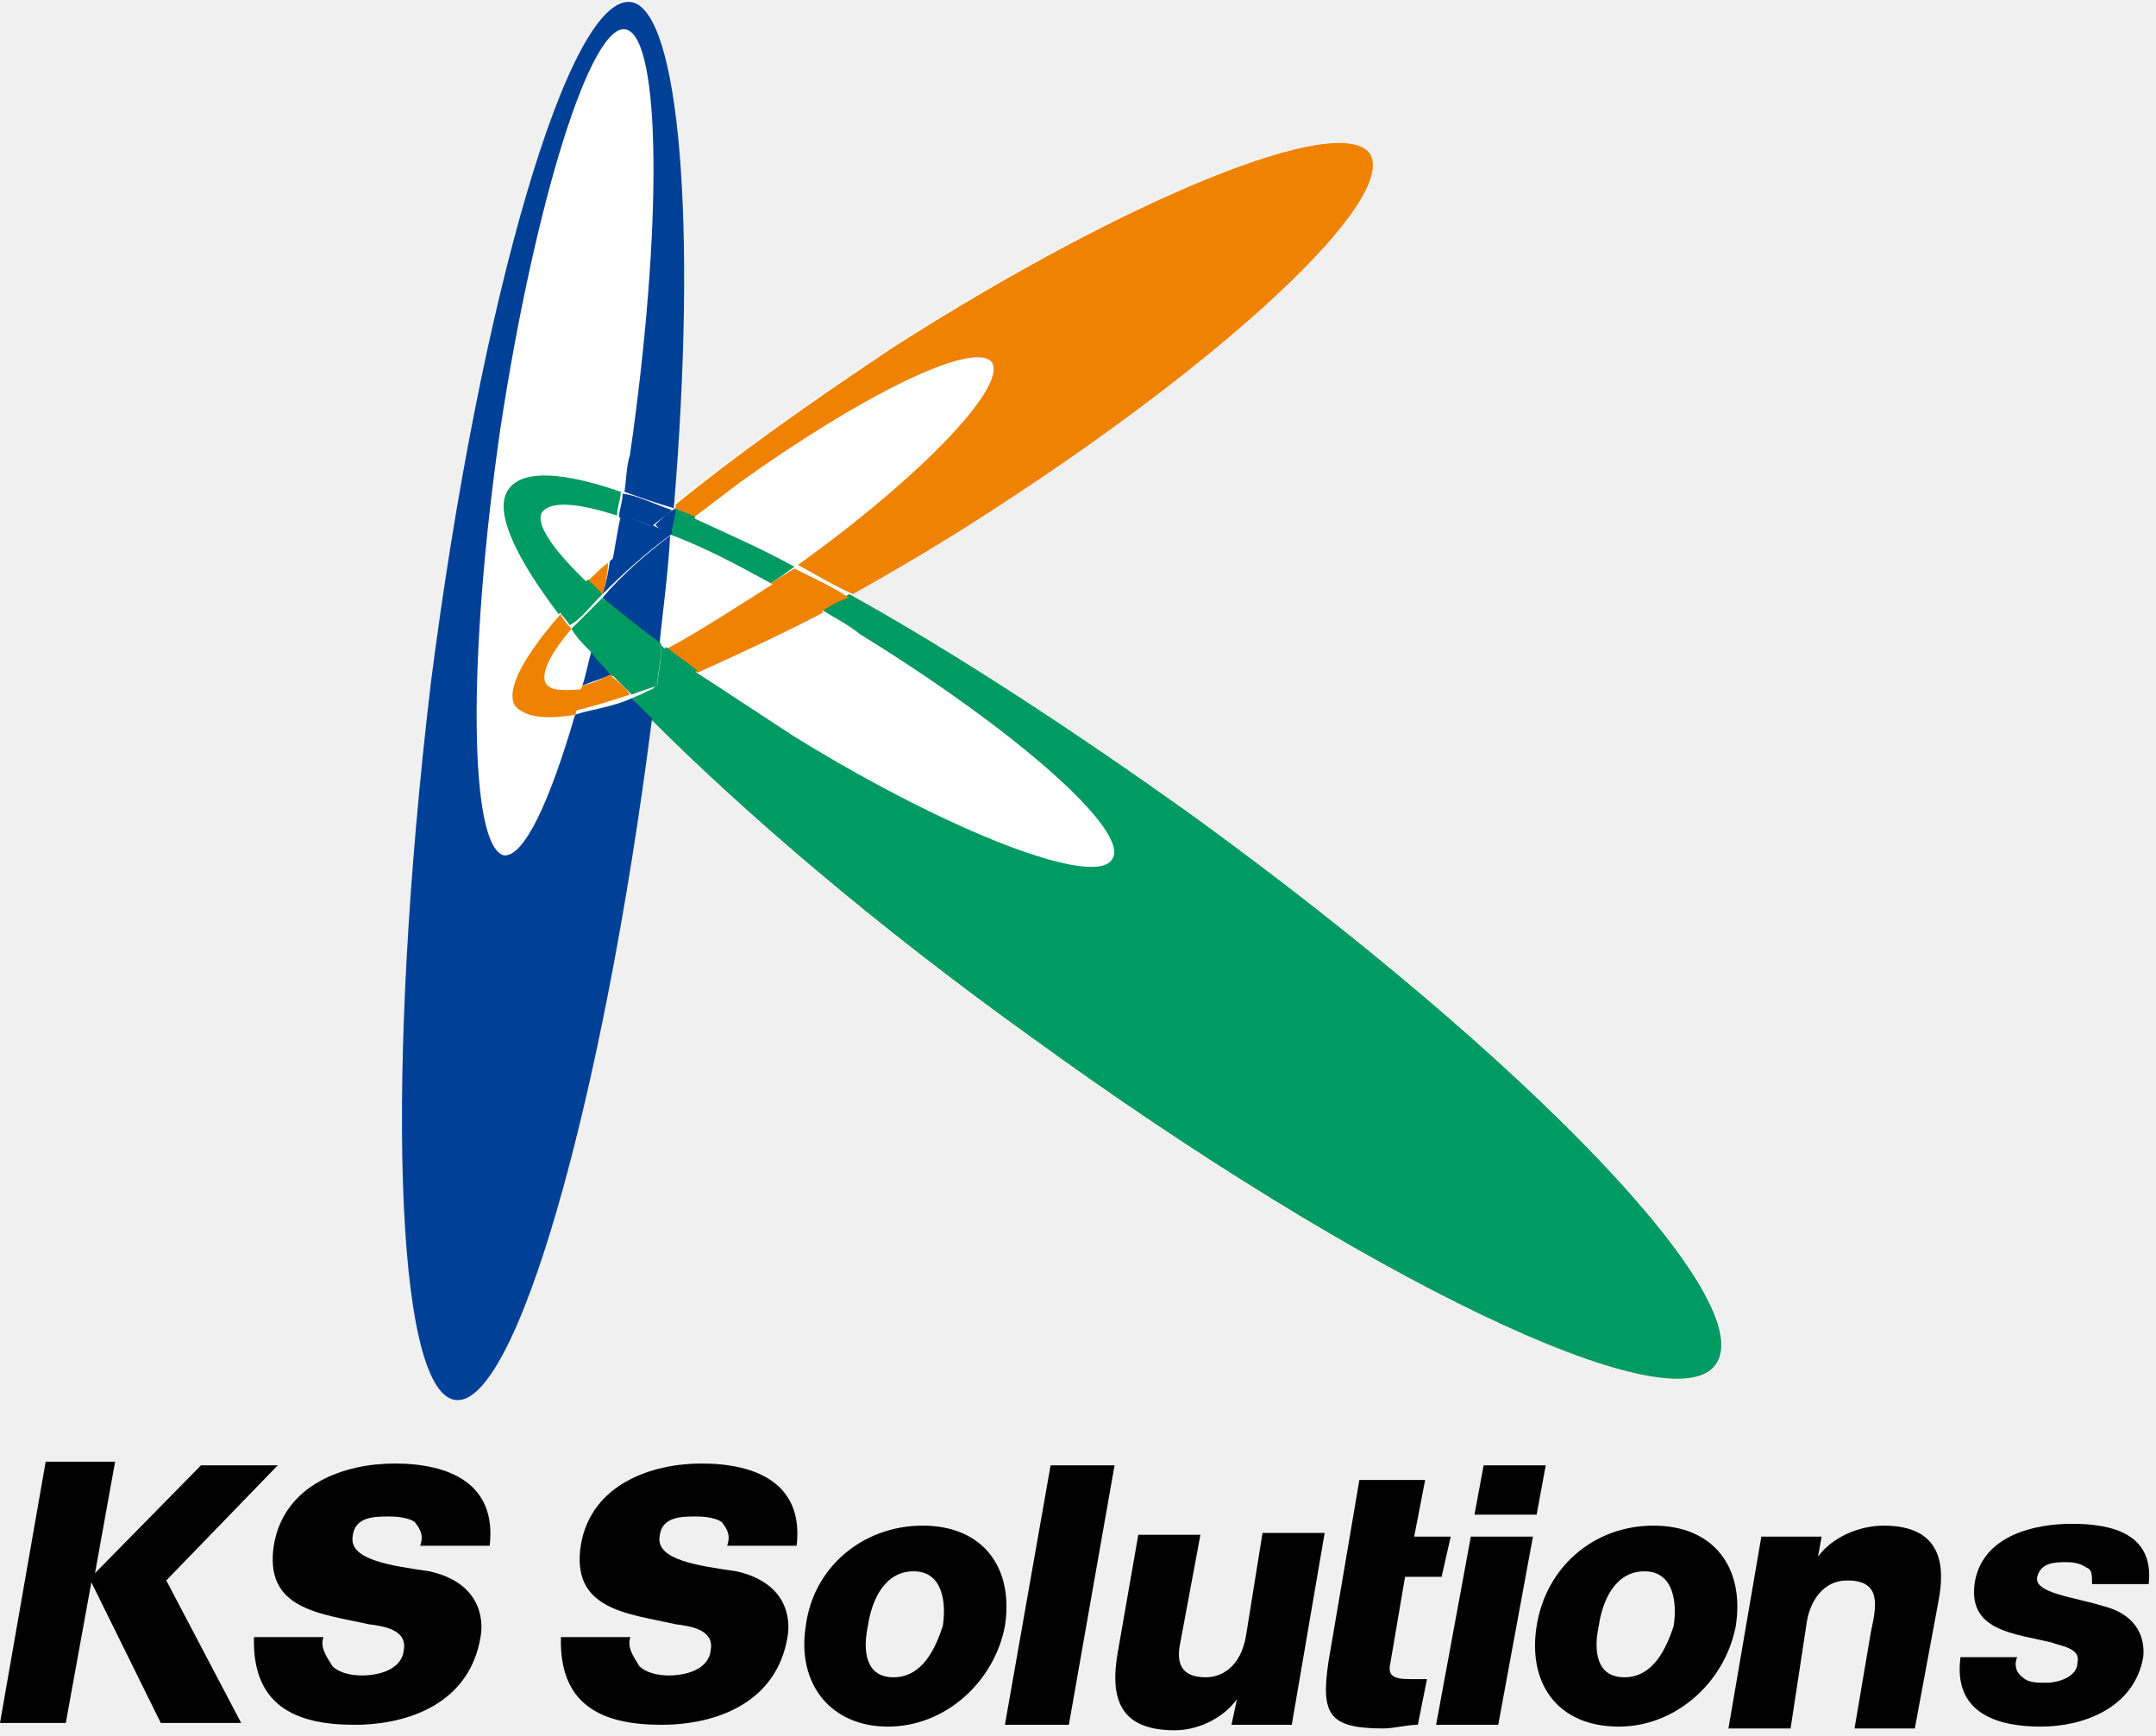
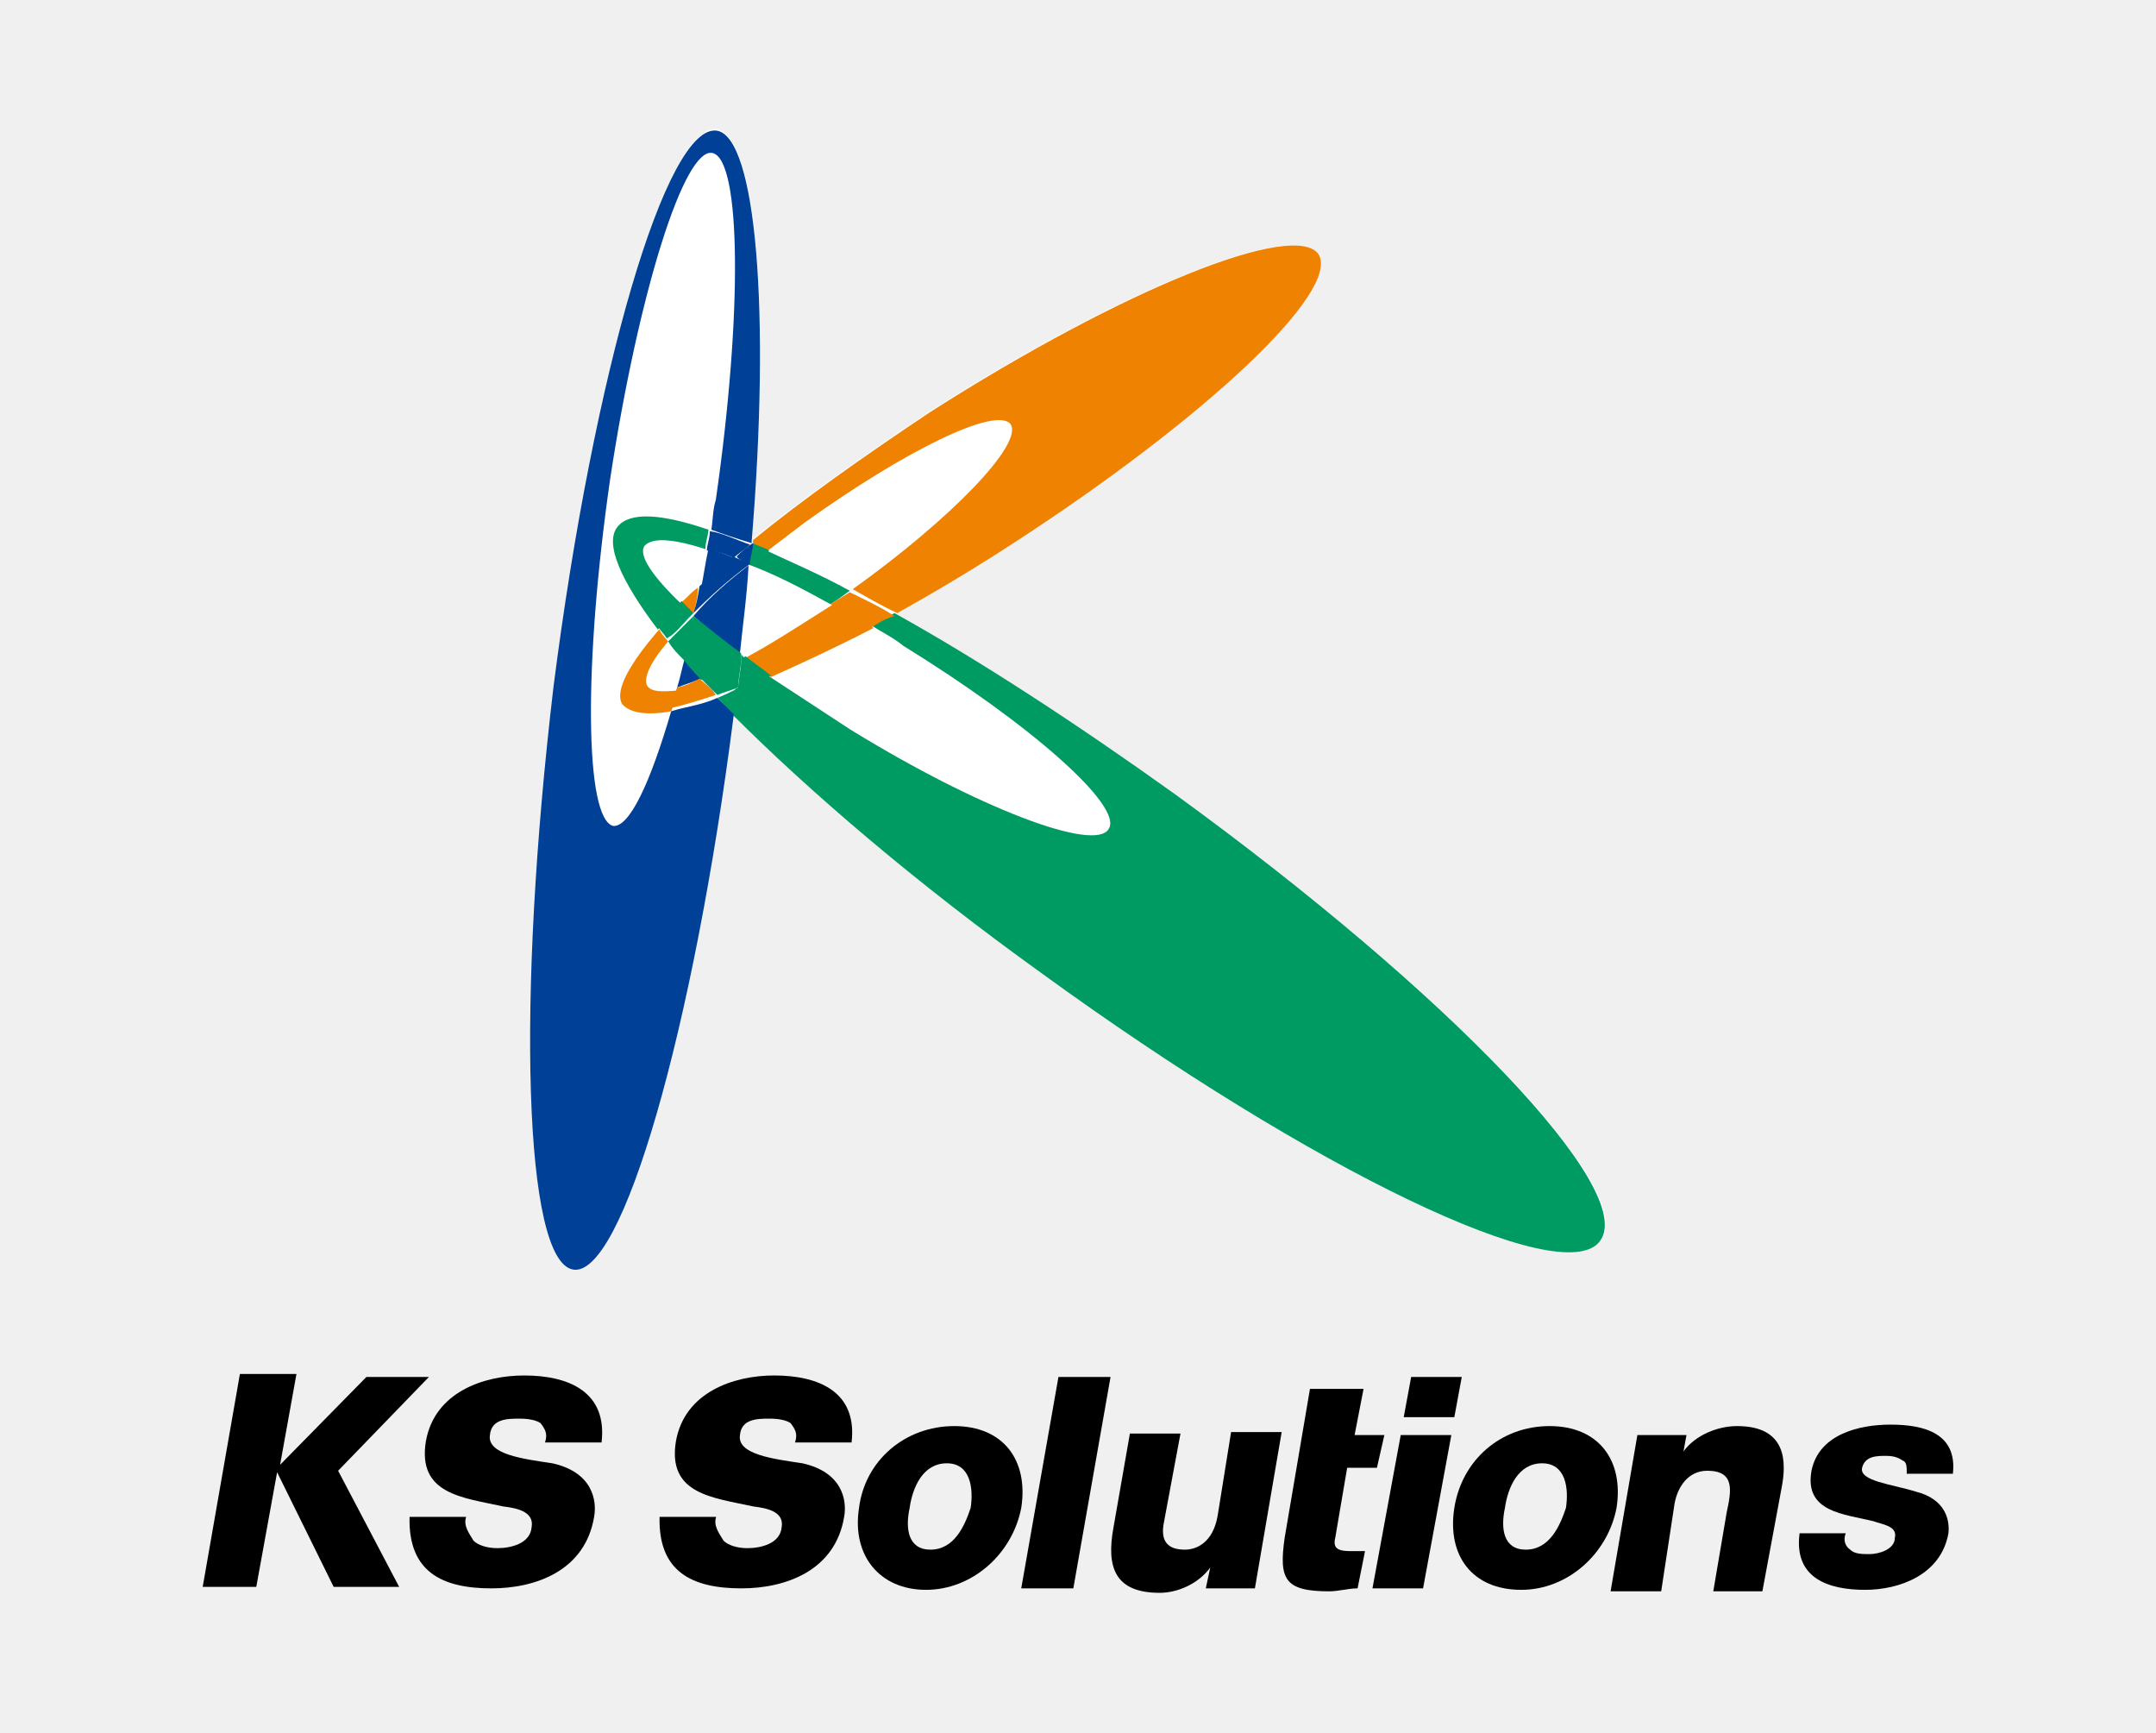
- <svg xmlns="http://www.w3.org/2000/svg" width="118" height="95" viewBox="0 0 118 95" fill="none">
-   <path d="M50.5 83.5C53.8 83.5 55.5 85.8 55 89C54.4 92.1 51.7 94.5 48.6 94.5C45.5 94.5 43.6 92.2 44.1 89C44.5 85.8 47.2 83.5 50.5 83.5ZM48.9 91.8C50.5 91.8 51.2 90.2 51.6 89C51.8 87.7 51.6 86 50 86C48.4 86 47.7 87.6 47.5 89C47.2 90.4 47.4 91.8 48.9 91.8Z" fill="black" />
-   <path d="M57.5 80.2H61L58.5 94.4H55L57.5 80.2Z" fill="black" />
-   <path d="M70.7 94.4H67.4L67.7 93C66.9 94.1 65.5 94.7 64.3 94.7C61.3 94.7 60.7 93 61.2 90.3L62.3 84H65.7L64.6 89.9C64.3 91.3 64.9 91.8 66 91.8C66.8 91.8 67.9 91.3 68.2 89.5L69.1 83.9H72.5L70.7 94.4Z" fill="black" />
-   <path d="M78.9 86.3H76.9L76.1 91C75.9 91.8 76.4 91.9 77.2 91.9C77.5 91.9 77.8 91.9 78.1 91.9L77.6 94.4C77 94.4 76.3 94.6 75.7 94.6C72.7 94.6 72.3 93.8 72.7 91L73.5 86.3L74.4 81H78L77.4 84.1H79.4L78.9 86.3Z" fill="black" />
-   <path d="M80.5 84.1H83.9L82 94.4H78.6L80.5 84.1ZM84.1 82.9H80.7L81.2 80.2H84.6L84.1 82.9Z" fill="black" />
-   <path d="M90.5 83.5C93.8 83.5 95.5 85.8 95 89C94.4 92.1 91.7 94.5 88.6 94.5C85.3 94.5 83.6 92.2 84.1 89C84.6 85.8 87.2 83.5 90.5 83.5ZM88.9 91.8C90.5 91.8 91.2 90.2 91.6 89C91.8 87.7 91.6 86 90 86C88.4 86 87.7 87.6 87.5 89C87.2 90.4 87.4 91.8 88.9 91.8Z" fill="black" />
-   <path d="M96.4 84.1H99.7L99.5 85.2C100.3 84.1 101.8 83.5 103.1 83.5C106.5 83.5 106.4 86 106.1 87.6L104.8 94.6H101.5L102.4 89.3C102.7 87.9 103 86.5 101.1 86.5C99.8 86.5 99.1 87.6 98.9 88.7L98 94.6H94.6L96.4 84.1Z" fill="black" />
-   <path d="M110.4 90.7C110.2 91.2 110.4 91.6 110.7 91.8C111 92.1 111.5 92.1 112 92.1C112.6 92.1 113.7 91.8 113.7 91C113.9 90.2 112.8 90.1 112.3 89.9C110.3 89.4 107.6 89.3 108.1 86.5C108.6 84 111.4 83.4 113.4 83.4C115.7 83.4 117.9 84 117.6 86.7H114.5C114.5 86.2 114.5 85.9 114.2 85.8C113.9 85.6 113.6 85.5 113.1 85.5C112.5 85.5 111.7 85.5 111.5 86.3C111.3 87.2 113.5 87.4 115.1 87.9C117.1 88.4 117.4 89.8 117.3 90.7C116.8 93.5 114 94.5 111.7 94.5C109.2 94.5 106.9 93.7 107.3 90.7H110.4Z" fill="black" />
-   <path d="M2.5 80H6.3L5.2 86.1L11 80.2H15.2L9.1 86.5L13.2 94.3H8.8L5 86.6L3.6 94.3H0L2.5 80Z" fill="black" />
-   <path d="M17.7 89.6C17.5 90.2 17.9 90.7 18.2 91.2C18.5 91.5 19.1 91.7 19.8 91.7C20.7 91.7 22 91.4 22.1 90.3C22.3 89.2 21 89 20.2 88.9C17.5 88.3 14.4 88.1 15 84.5C15.6 81.2 18.9 80.1 21.6 80.1C24.6 80.1 27.2 81.2 26.8 84.6H23C23.2 84 23 83.7 22.7 83.3C22.4 83.1 21.9 83 21.3 83C20.5 83 19.4 83 19.3 84.1C19.1 85.4 21.5 85.7 23.5 86C26.2 86.6 26.5 88.5 26.3 89.6C25.7 93.2 22.4 94.4 19.4 94.4C16.1 94.4 13.8 93.3 13.9 89.6H17.7Z" fill="black" />
-   <path d="M34.5 89.6C34.3 90.2 34.7 90.7 35 91.2C35.3 91.5 35.9 91.7 36.6 91.7C37.5 91.7 38.8 91.4 38.9 90.3C39.1 89.2 37.8 89 37 88.9C34.3 88.3 31.2 88.1 31.8 84.5C32.4 81.2 35.7 80.1 38.4 80.1C41.4 80.1 44 81.2 43.6 84.6H39.8C40 84 39.8 83.7 39.5 83.3C39.2 83.1 38.7 83 38.1 83C37.3 83 36.2 83 36.1 84.1C35.9 85.4 38.3 85.7 40.3 86C43 86.6 43.3 88.5 43.1 89.6C42.5 93.2 39.2 94.4 36.2 94.4C32.9 94.4 30.6 93.3 30.7 89.6H34.5Z" fill="black" />
-   <path d="M65.377 44.716C58.677 39.916 52.077 35.616 46.477 32.516C48.977 31.116 51.677 29.516 54.277 27.816C67.277 19.516 76.477 10.916 74.877 8.416C73.277 6.116 61.777 10.716 48.777 19.016C44.277 22.016 40.177 24.916 36.877 27.616C38.177 12.116 37.177 0.516 34.577 0.016C31.277 -0.584 26.477 16.116 23.777 37.216C21.077 58.516 21.577 76.016 24.877 76.616C28.177 77.216 32.977 60.516 35.677 39.416V39.216C40.877 44.416 47.977 50.516 56.477 56.616C74.777 69.916 91.477 77.916 93.977 74.616C96.477 71.316 83.677 58.016 65.377 44.716Z" fill="white" />
-   <path d="M27.877 26.716C26.977 27.816 28.077 30.316 30.577 33.616C31.077 33.116 31.677 32.516 32.177 31.916C30.177 30.016 29.277 28.616 29.677 28.016C30.177 27.416 31.577 27.516 33.777 28.216C33.777 27.716 33.977 27.316 33.977 26.916C30.777 25.816 28.677 25.716 27.877 26.716Z" fill="#009A63" />
-   <path d="M42.177 31.916C42.677 31.616 43.077 31.316 43.477 31.016C41.477 29.916 39.577 29.116 37.877 28.316C37.377 28.616 37.077 28.916 36.577 29.216C38.477 29.916 40.177 30.816 42.177 31.916Z" fill="#009A63" />
-   <path d="M65.377 44.716C58.677 39.916 52.077 35.616 46.477 32.516C45.977 32.816 45.377 33.116 44.877 33.316C45.677 33.816 46.477 34.216 47.077 34.716C55.677 40.016 61.877 45.516 60.877 47.016C59.977 48.616 52.077 45.616 43.477 40.316C41.477 39.016 39.677 37.816 37.977 36.716C37.177 37.016 36.377 37.316 35.777 37.616C35.777 38.216 35.577 38.716 35.577 39.316C40.777 44.516 47.877 50.616 56.377 56.716C74.677 70.016 91.377 78.016 93.877 74.716C96.477 71.316 83.677 58.016 65.377 44.716Z" fill="#009A63" />
-   <path d="M36.177 35.716C36.377 35.716 36.377 35.516 36.477 35.516C36.277 35.516 36.277 35.316 36.177 35.316C36.177 35.316 36.177 35.516 36.177 35.716Z" fill="#009A63" />
-   <path d="M32.977 32.716C32.377 33.316 31.677 34.016 31.277 34.416C31.577 34.916 31.877 35.216 32.377 35.716C32.577 34.716 32.877 33.616 32.977 32.716Z" fill="#009A63" />
-   <path d="M32.977 32.516C33.177 31.916 33.277 31.216 33.277 30.816C32.777 31.116 32.477 31.616 31.977 31.916C32.377 32.116 32.677 32.416 32.977 32.516Z" fill="#EF8200" />
-   <path d="M36.477 35.516C36.977 36.016 37.577 36.316 38.177 36.816C40.177 35.916 42.577 34.816 45.077 33.516C44.177 33.016 43.177 32.416 42.377 31.916C40.177 33.316 38.177 34.616 36.477 35.516Z" fill="#EF8200" />
-   <path d="M37.977 28.316C38.777 27.716 39.677 27.016 40.477 26.416C47.177 21.616 53.277 18.616 54.277 19.816C55.177 21.116 50.377 26.116 43.677 30.916C44.577 31.416 45.577 32.016 46.677 32.516C49.177 31.116 51.877 29.516 54.477 27.816C67.277 19.516 76.477 10.916 74.977 8.416C73.377 6.116 61.877 10.716 48.877 19.016C44.377 22.016 40.277 24.916 36.977 27.616C36.977 27.616 36.977 27.616 36.977 27.816C37.177 28.016 37.577 28.216 37.977 28.316Z" fill="#EF8200" />
-   <path d="M29.877 37.416C29.577 36.916 30.077 35.816 31.277 34.416C30.977 34.116 30.777 33.816 30.677 33.616C28.677 35.916 27.677 37.716 28.177 38.616C28.677 39.216 29.777 39.416 31.477 39.116C31.677 38.616 31.777 38.216 31.977 37.716C30.777 37.816 30.177 37.816 29.877 37.416Z" fill="#EF8200" />
-   <path d="M36.777 29.216C37.077 28.916 37.577 28.616 38.077 28.316C37.777 28.116 37.277 28.016 36.977 27.816C36.777 28.316 36.777 28.816 36.777 29.216Z" fill="#009A63" />
-   <path d="M32.977 32.516C32.677 32.216 32.477 32.016 32.177 31.716C31.577 32.316 31.077 32.816 30.577 33.416C30.777 33.716 31.077 34.016 31.177 34.216C31.777 33.916 32.177 33.316 32.977 32.516Z" fill="#009A63" />
-   <path d="M36.177 35.716C36.177 36.316 35.977 37.016 35.977 37.616C36.777 37.316 37.377 37.016 38.177 36.716C37.577 36.216 37.077 35.916 36.477 35.416C36.277 35.516 36.277 35.716 36.177 35.716Z" fill="#009A63" />
-   <path d="M42.177 31.916C43.077 32.416 43.877 32.816 44.877 33.516C45.377 33.216 45.777 32.916 46.477 32.716C45.577 32.116 44.477 31.616 43.477 31.116C43.177 31.316 42.677 31.616 42.177 31.916Z" fill="#EF8200" />
-   <path d="M35.677 28.816C35.077 28.516 34.377 28.316 33.977 28.216C33.777 29.116 33.677 29.916 33.477 30.916C34.077 30.216 34.877 29.416 35.677 28.816Z" fill="#004097" />
-   <path d="M32.977 32.716C33.877 33.516 34.977 34.416 36.077 35.416C36.277 33.416 36.577 31.316 36.677 29.316C35.377 30.316 34.077 31.416 32.977 32.716C32.977 32.516 32.977 32.516 32.977 32.716Z" fill="#004097" />
-   <path d="M34.577 38.216C33.477 38.716 32.377 38.816 31.477 39.116C30.077 43.916 28.677 46.916 27.577 46.816C25.677 46.316 25.577 36.016 27.377 23.516C29.277 11.016 32.377 1.116 34.277 1.616C36.177 2.116 36.277 12.416 34.477 24.916C34.277 25.516 34.277 26.316 34.177 26.916C34.977 27.216 35.877 27.516 36.877 27.816C38.177 12.216 37.177 0.616 34.577 0.116C31.177 -0.484 26.277 16.316 23.577 37.416C21.077 58.516 21.577 76.016 24.877 76.616C28.177 77.216 32.977 60.516 35.677 39.416V39.216C35.377 38.916 34.877 38.516 34.577 38.216Z" fill="#004097" />
-   <path d="M31.877 37.516C32.377 37.316 32.777 37.216 33.477 36.916C32.977 36.416 32.677 36.116 32.377 35.616C32.177 36.316 32.077 36.916 31.877 37.516Z" fill="#004097" />
-   <path d="M35.677 28.816C35.977 28.516 36.477 28.216 36.777 27.916C35.877 27.616 34.877 27.116 34.077 27.016C34.077 27.516 33.877 27.916 33.877 28.316C34.377 28.316 35.077 28.516 35.677 28.816Z" fill="#004097" />
-   <path d="M34.577 38.216C34.877 38.516 35.377 39.016 35.677 39.316C35.677 38.716 35.877 38.216 35.877 37.616C35.477 37.816 35.077 38.016 34.577 38.216Z" fill="#009A63" />
-   <path d="M32.977 32.716C32.777 33.816 32.477 34.716 32.377 35.716C32.677 36.216 33.177 36.516 33.477 37.016C34.277 36.716 35.177 36.216 36.177 35.716C36.177 35.516 36.177 35.416 36.177 35.216C35.077 34.416 33.977 33.516 32.977 32.716Z" fill="#009A63" />
-   <path d="M31.877 37.516C31.677 38.016 31.577 38.416 31.377 38.916C32.277 38.716 33.277 38.416 34.477 38.016C34.177 37.516 33.677 37.216 33.377 36.916C32.877 37.216 32.377 37.416 31.877 37.516Z" fill="#EF8200" />
-   <path d="M32.977 32.516C34.077 31.416 35.277 30.316 36.777 29.216C36.477 29.016 35.977 28.916 35.677 28.716C34.877 29.316 34.077 30.116 33.377 30.716C33.277 31.416 33.177 31.916 32.977 32.516Z" fill="#004097" />
-   <path d="M36.877 27.816C36.777 27.816 36.877 27.716 36.877 27.816V27.816Z" fill="#004097" />
-   <path d="M36.777 29.216C36.777 28.716 36.977 28.316 36.977 27.816C36.477 28.116 36.177 28.416 35.877 28.716C35.977 28.916 36.477 29.116 36.777 29.216Z" fill="#004097" />
-   <path d="M33.477 36.916C33.777 37.216 34.277 37.716 34.577 38.016C35.077 37.816 35.477 37.716 35.977 37.516C35.977 36.916 36.177 36.216 36.177 35.616C35.177 36.116 34.277 36.616 33.477 36.916Z" fill="#009A63" />
+ <svg xmlns="http://www.w3.org/2000/svg" width="117" height="94" viewBox="0 0 117 94" fill="none">
+   <path d="M51.785 77.37C54.451 77.37 55.824 79.228 55.42 81.812C54.935 84.316 52.755 86.254 50.251 86.254C47.747 86.254 46.213 84.397 46.617 81.812C46.94 79.228 49.12 77.37 51.785 77.37ZM50.493 84.074C51.785 84.074 52.351 82.781 52.674 81.812C52.835 80.762 52.674 79.389 51.382 79.389C50.089 79.389 49.524 80.681 49.363 81.812C49.12 82.943 49.282 84.074 50.493 84.074Z" fill="black" />
+   <path d="M57.439 74.705H60.266L58.247 86.173H55.42L57.439 74.705Z" fill="black" />
+   <path d="M68.1 86.174H65.435L65.677 85.043C65.031 85.931 63.9 86.416 62.931 86.416C60.508 86.416 60.023 85.043 60.427 82.862L61.316 77.774H64.062L63.173 82.539C62.931 83.67 63.416 84.074 64.304 84.074C64.95 84.074 65.838 83.67 66.081 82.216L66.808 77.693H69.553L68.1 86.174Z" fill="black" />
+   <path d="M74.722 79.632H73.107L72.461 83.427C72.299 84.074 72.703 84.154 73.349 84.154C73.592 84.154 73.834 84.154 74.076 84.154L73.672 86.174C73.188 86.174 72.623 86.335 72.138 86.335C69.715 86.335 69.392 85.689 69.715 83.427L70.361 79.632L71.088 75.351H73.996L73.511 77.855H75.126L74.722 79.632Z" fill="black" />
+   <path d="M76.014 77.855H78.76L77.226 86.173H74.48L76.014 77.855ZM78.922 76.886H76.176L76.58 74.705H79.326L78.922 76.886Z" fill="black" />
+   <path d="M84.091 77.37C86.756 77.37 88.129 79.228 87.725 81.812C87.241 84.316 85.06 86.254 82.556 86.254C79.891 86.254 78.518 84.397 78.922 81.812C79.326 79.228 81.426 77.37 84.091 77.37ZM82.799 84.074C84.091 84.074 84.656 82.781 84.979 81.812C85.141 80.762 84.979 79.389 83.687 79.389C82.395 79.389 81.829 80.681 81.668 81.812C81.426 82.943 81.587 84.074 82.799 84.074Z" fill="black" />
+   <path d="M88.856 77.855H91.521L91.359 78.743C92.006 77.855 93.217 77.37 94.267 77.37C97.013 77.37 96.932 79.389 96.69 80.681L95.64 86.335H92.975L93.702 82.055C93.944 80.924 94.186 79.793 92.652 79.793C91.602 79.793 91.037 80.681 90.875 81.57L90.148 86.335H87.402L88.856 77.855Z" fill="black" />
+   <path d="M100.163 83.185C100.001 83.589 100.163 83.912 100.405 84.074C100.647 84.316 101.051 84.316 101.455 84.316C101.94 84.316 102.828 84.074 102.828 83.427C102.99 82.781 102.101 82.701 101.697 82.539C100.082 82.135 97.901 82.055 98.305 79.793C98.709 77.774 100.97 77.29 102.586 77.29C104.443 77.29 106.22 77.774 105.978 79.955H103.474C103.474 79.551 103.474 79.308 103.232 79.228C102.99 79.066 102.747 78.986 102.343 78.986C101.859 78.986 101.213 78.986 101.051 79.632C100.89 80.359 102.667 80.52 103.959 80.924C105.574 81.328 105.816 82.458 105.736 83.185C105.332 85.447 103.07 86.254 101.213 86.254C99.194 86.254 97.336 85.608 97.659 83.185H100.163Z" fill="black" />
+   <path d="M13.019 74.543H16.088L15.2 79.47L19.884 74.705H23.276L18.349 79.793L21.661 86.093H18.107L15.038 79.874L13.908 86.093H11L13.019 74.543Z" fill="black" />
+   <path d="M25.295 82.297C25.134 82.781 25.457 83.185 25.699 83.589C25.941 83.831 26.426 83.993 26.991 83.993C27.718 83.993 28.768 83.751 28.849 82.862C29.01 81.974 27.96 81.812 27.314 81.731C25.134 81.247 22.63 81.085 23.114 78.178C23.599 75.513 26.264 74.624 28.445 74.624C30.868 74.624 32.968 75.513 32.645 78.259H29.576C29.737 77.774 29.576 77.532 29.333 77.209C29.091 77.047 28.687 76.966 28.203 76.966C27.556 76.966 26.668 76.966 26.587 77.855C26.426 78.905 28.364 79.147 29.979 79.389C32.16 79.874 32.402 81.408 32.241 82.297C31.756 85.204 29.091 86.174 26.668 86.174C24.003 86.174 22.145 85.285 22.226 82.297H25.295Z" fill="black" />
+   <path d="M38.863 82.297C38.702 82.781 39.025 83.185 39.267 83.589C39.51 83.831 39.994 83.993 40.559 83.993C41.286 83.993 42.336 83.751 42.417 82.862C42.578 81.974 41.529 81.812 40.883 81.731C38.702 81.247 36.198 81.085 36.683 78.178C37.167 75.513 39.833 74.624 42.013 74.624C44.436 74.624 46.536 75.513 46.213 78.259H43.144C43.305 77.774 43.144 77.532 42.902 77.209C42.659 77.047 42.255 76.966 41.771 76.966C41.125 76.966 40.236 76.966 40.156 77.855C39.994 78.905 41.932 79.147 43.548 79.389C45.728 79.874 45.971 81.408 45.809 82.297C45.325 85.204 42.659 86.174 40.236 86.174C37.571 86.174 35.714 85.285 35.794 82.297H38.863Z" fill="black" />
+   <path d="M63.801 43.114C58.39 39.237 53.059 35.764 48.537 33.261C50.556 32.13 52.736 30.838 54.836 29.465C65.335 22.762 72.766 15.816 71.474 13.797C70.181 11.939 60.894 15.654 50.394 22.358C46.76 24.781 43.449 27.123 40.783 29.303C41.833 16.785 41.026 7.416 38.926 7.013C36.261 6.528 32.384 20.016 30.203 37.057C28.023 54.259 28.427 68.393 31.092 68.877C33.757 69.362 37.634 55.874 39.814 38.833V38.672C44.014 42.872 49.748 47.798 56.613 52.725C71.393 63.466 84.88 69.927 86.899 67.262C88.918 64.597 78.581 53.855 63.801 43.114Z" fill="white" />
+   <path d="M33.515 28.576C32.788 29.465 33.676 31.484 35.695 34.149C36.099 33.745 36.584 33.261 36.987 32.776C35.372 31.242 34.645 30.111 34.968 29.626C35.372 29.142 36.503 29.223 38.28 29.788C38.28 29.384 38.441 29.061 38.441 28.738C35.857 27.85 34.161 27.769 33.515 28.576Z" fill="#009A63" />
+   <path d="M45.064 32.776C45.468 32.534 45.791 32.292 46.114 32.049C44.498 31.161 42.964 30.515 41.591 29.869C41.187 30.111 40.945 30.353 40.541 30.596C42.075 31.161 43.449 31.888 45.064 32.776Z" fill="#009A63" />
+   <path d="M63.801 43.114C58.39 39.237 53.059 35.764 48.537 33.261C48.133 33.503 47.648 33.745 47.244 33.907C47.891 34.311 48.537 34.634 49.021 35.038C55.967 39.318 60.974 43.76 60.166 44.971C59.44 46.264 53.059 43.841 46.114 39.56C44.498 38.51 43.045 37.541 41.672 36.653C41.026 36.895 40.38 37.137 39.895 37.38C39.895 37.864 39.733 38.268 39.733 38.753C43.933 42.952 49.667 47.879 56.532 52.806C71.312 63.547 84.799 70.008 86.819 67.343C88.918 64.597 78.581 53.855 63.801 43.114Z" fill="#009A63" />
+   <path d="M40.218 35.845C40.38 35.845 40.38 35.684 40.46 35.684C40.299 35.684 40.299 35.522 40.218 35.522C40.218 35.522 40.218 35.684 40.218 35.845Z" fill="#009A63" />
+   <path d="M37.634 33.422C37.149 33.907 36.584 34.472 36.261 34.795C36.503 35.199 36.745 35.441 37.149 35.845C37.31 35.038 37.553 34.149 37.634 33.422Z" fill="#009A63" />
+   <path d="M37.634 33.261C37.795 32.776 37.876 32.211 37.876 31.888C37.472 32.13 37.23 32.534 36.826 32.776C37.149 32.938 37.391 33.18 37.634 33.261Z" fill="#EF8200" />
+   <path d="M40.46 35.684C40.864 36.087 41.349 36.33 41.833 36.734C43.449 36.007 45.387 35.118 47.406 34.068C46.679 33.665 45.871 33.18 45.225 32.776C43.449 33.907 41.833 34.957 40.46 35.684Z" fill="#EF8200" />
+   <path d="M41.672 29.869C42.318 29.384 43.045 28.819 43.691 28.334C49.102 24.457 54.029 22.035 54.836 23.004C55.563 24.054 51.686 28.092 46.275 31.968C47.002 32.372 47.81 32.857 48.698 33.261C50.717 32.13 52.898 30.838 54.998 29.465C65.335 22.762 72.766 15.816 71.554 13.797C70.262 11.939 60.974 15.654 50.475 22.358C46.841 24.781 43.529 27.123 40.864 29.303C40.864 29.303 40.864 29.303 40.864 29.465C41.026 29.626 41.349 29.788 41.672 29.869Z" fill="#EF8200" />
+   <path d="M35.13 37.218C34.888 36.814 35.291 35.926 36.261 34.795C36.018 34.553 35.857 34.311 35.776 34.149C34.161 36.007 33.353 37.46 33.757 38.187C34.161 38.672 35.049 38.833 36.422 38.591C36.584 38.187 36.664 37.864 36.826 37.46C35.857 37.541 35.372 37.541 35.13 37.218Z" fill="#EF8200" />
+   <path d="M40.703 30.596C40.945 30.353 41.349 30.111 41.753 29.869C41.51 29.707 41.106 29.626 40.864 29.465C40.703 29.869 40.703 30.273 40.703 30.596Z" fill="#009A63" />
+   <path d="M37.633 33.261C37.391 33.019 37.23 32.857 36.987 32.615C36.503 33.099 36.099 33.503 35.695 33.988C35.857 34.23 36.099 34.472 36.18 34.634C36.664 34.391 36.987 33.907 37.633 33.261Z" fill="#009A63" />
+   <path d="M40.218 35.845C40.218 36.33 40.056 36.895 40.056 37.38C40.703 37.137 41.187 36.895 41.833 36.653C41.349 36.249 40.945 36.007 40.46 35.603C40.299 35.684 40.299 35.845 40.218 35.845Z" fill="#009A63" />
+   <path d="M45.064 32.776C45.791 33.18 46.437 33.503 47.245 34.068C47.648 33.826 47.971 33.584 48.537 33.422C47.81 32.938 46.921 32.534 46.114 32.13C45.871 32.292 45.468 32.534 45.064 32.776Z" fill="#EF8200" />
+   <path d="M39.814 30.273C39.33 30.03 38.764 29.869 38.441 29.788C38.28 30.515 38.199 31.161 38.037 31.968C38.522 31.403 39.168 30.757 39.814 30.273Z" fill="#004097" />
+   <path d="M37.633 33.422C38.36 34.068 39.249 34.795 40.137 35.603C40.299 33.988 40.541 32.292 40.622 30.676C39.572 31.484 38.522 32.372 37.633 33.422C37.633 33.261 37.633 33.261 37.633 33.422Z" fill="#004097" />
+   <path d="M38.926 37.864C38.037 38.268 37.149 38.349 36.422 38.591C35.291 42.468 34.161 44.891 33.272 44.81C31.738 44.406 31.657 36.087 33.111 25.992C34.645 15.897 37.149 7.901 38.684 8.305C40.218 8.709 40.299 17.027 38.845 27.123C38.684 27.607 38.684 28.253 38.603 28.738C39.249 28.98 39.976 29.223 40.783 29.465C41.833 16.866 41.026 7.497 38.926 7.093C36.18 6.609 32.222 20.177 30.042 37.218C28.023 54.259 28.427 68.393 31.092 68.877C33.757 69.362 37.634 55.874 39.814 38.833V38.672C39.572 38.43 39.168 38.107 38.926 37.864Z" fill="#004097" />
+   <path d="M36.745 37.299C37.149 37.137 37.472 37.057 38.037 36.814C37.633 36.41 37.391 36.168 37.149 35.764C36.987 36.33 36.907 36.814 36.745 37.299Z" fill="#004097" />
+   <path d="M39.814 30.273C40.056 30.03 40.46 29.788 40.703 29.546C39.976 29.303 39.168 28.899 38.522 28.819C38.522 29.223 38.361 29.546 38.361 29.869C38.764 29.869 39.33 30.03 39.814 30.273Z" fill="#004097" />
+   <path d="M38.926 37.864C39.168 38.106 39.572 38.51 39.814 38.753C39.814 38.268 39.976 37.864 39.976 37.38C39.653 37.541 39.33 37.703 38.926 37.864Z" fill="#009A63" />
+   <path d="M37.633 33.422C37.472 34.311 37.23 35.038 37.149 35.845C37.391 36.249 37.795 36.491 38.037 36.895C38.683 36.653 39.41 36.249 40.218 35.845C40.218 35.684 40.218 35.603 40.218 35.441C39.33 34.795 38.441 34.068 37.633 33.422Z" fill="#009A63" />
+   <path d="M36.745 37.299C36.584 37.703 36.503 38.026 36.341 38.43C37.068 38.268 37.876 38.026 38.845 37.703C38.603 37.299 38.199 37.057 37.957 36.814C37.553 37.057 37.149 37.218 36.745 37.299Z" fill="#EF8200" />
+   <path d="M37.633 33.261C38.522 32.372 39.491 31.484 40.703 30.596C40.46 30.434 40.056 30.353 39.814 30.192C39.168 30.676 38.522 31.322 37.957 31.807C37.876 32.372 37.795 32.776 37.633 33.261Z" fill="#004097" />
+   <path d="M40.783 29.464C40.783 29.385 40.703 29.464 40.783 29.464Z" fill="#004097" />
+   <path d="M40.703 30.596C40.703 30.192 40.864 29.869 40.864 29.465C40.46 29.707 40.218 29.949 39.976 30.192C40.056 30.353 40.46 30.515 40.703 30.596Z" fill="#004097" />
+   <path d="M38.037 36.814C38.28 37.057 38.684 37.46 38.926 37.703C39.33 37.541 39.653 37.46 40.056 37.299C40.056 36.814 40.218 36.249 40.218 35.764C39.41 36.168 38.684 36.572 38.037 36.814Z" fill="#009A63" />
</svg>
